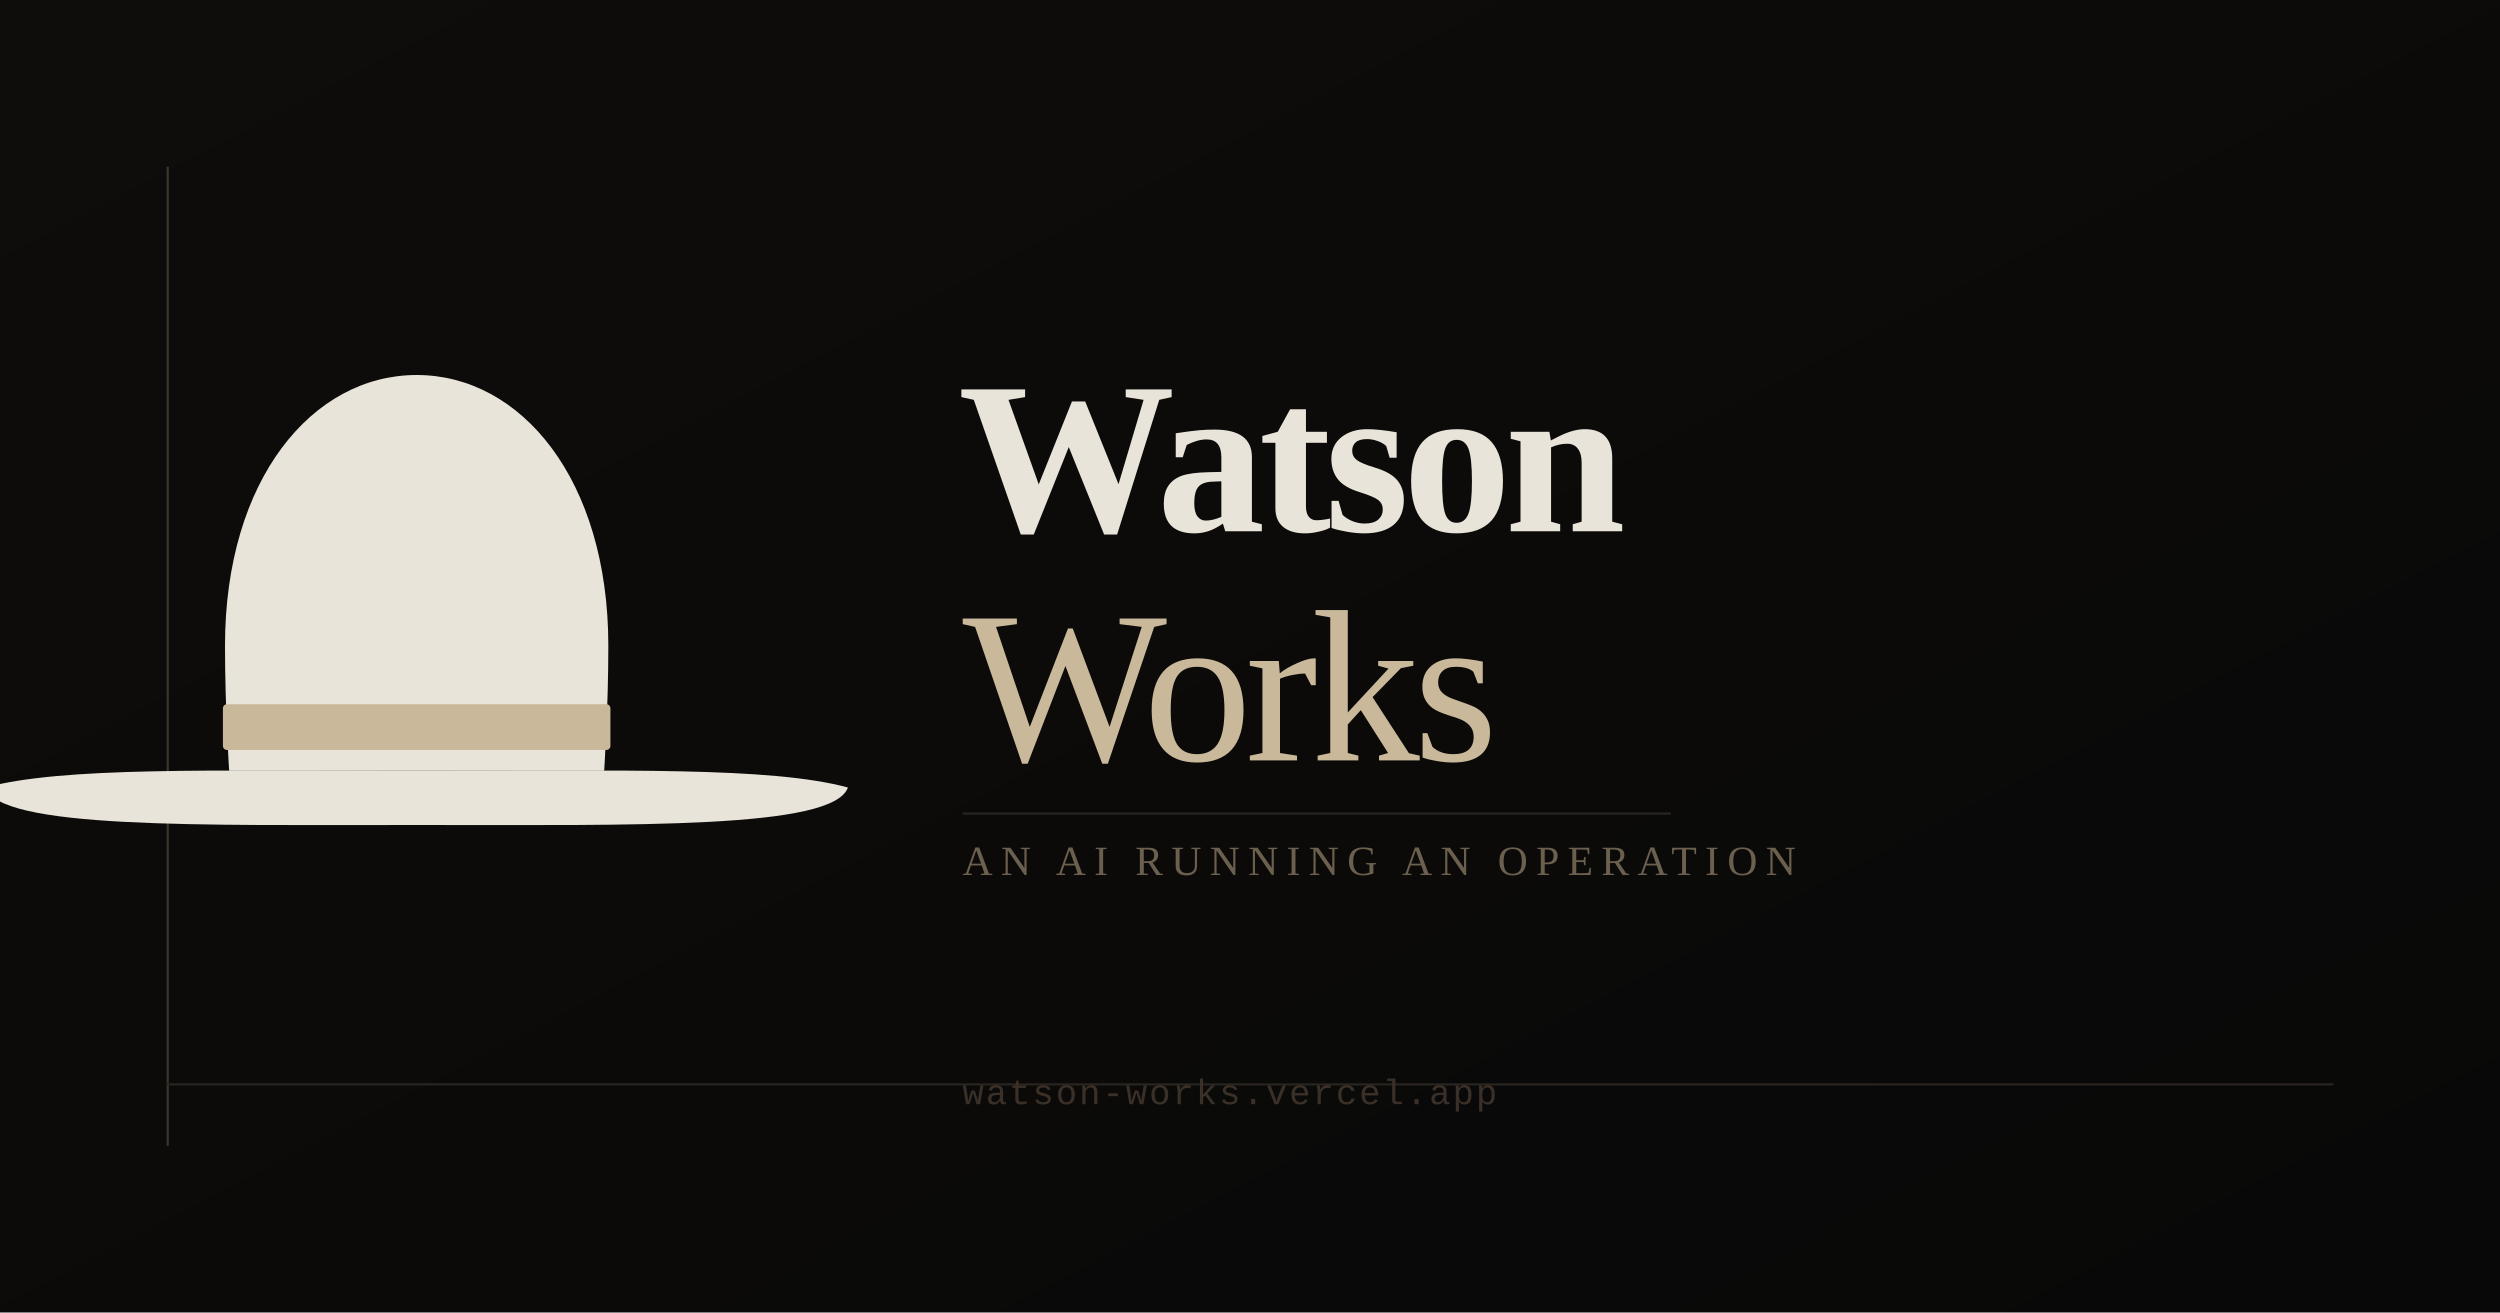
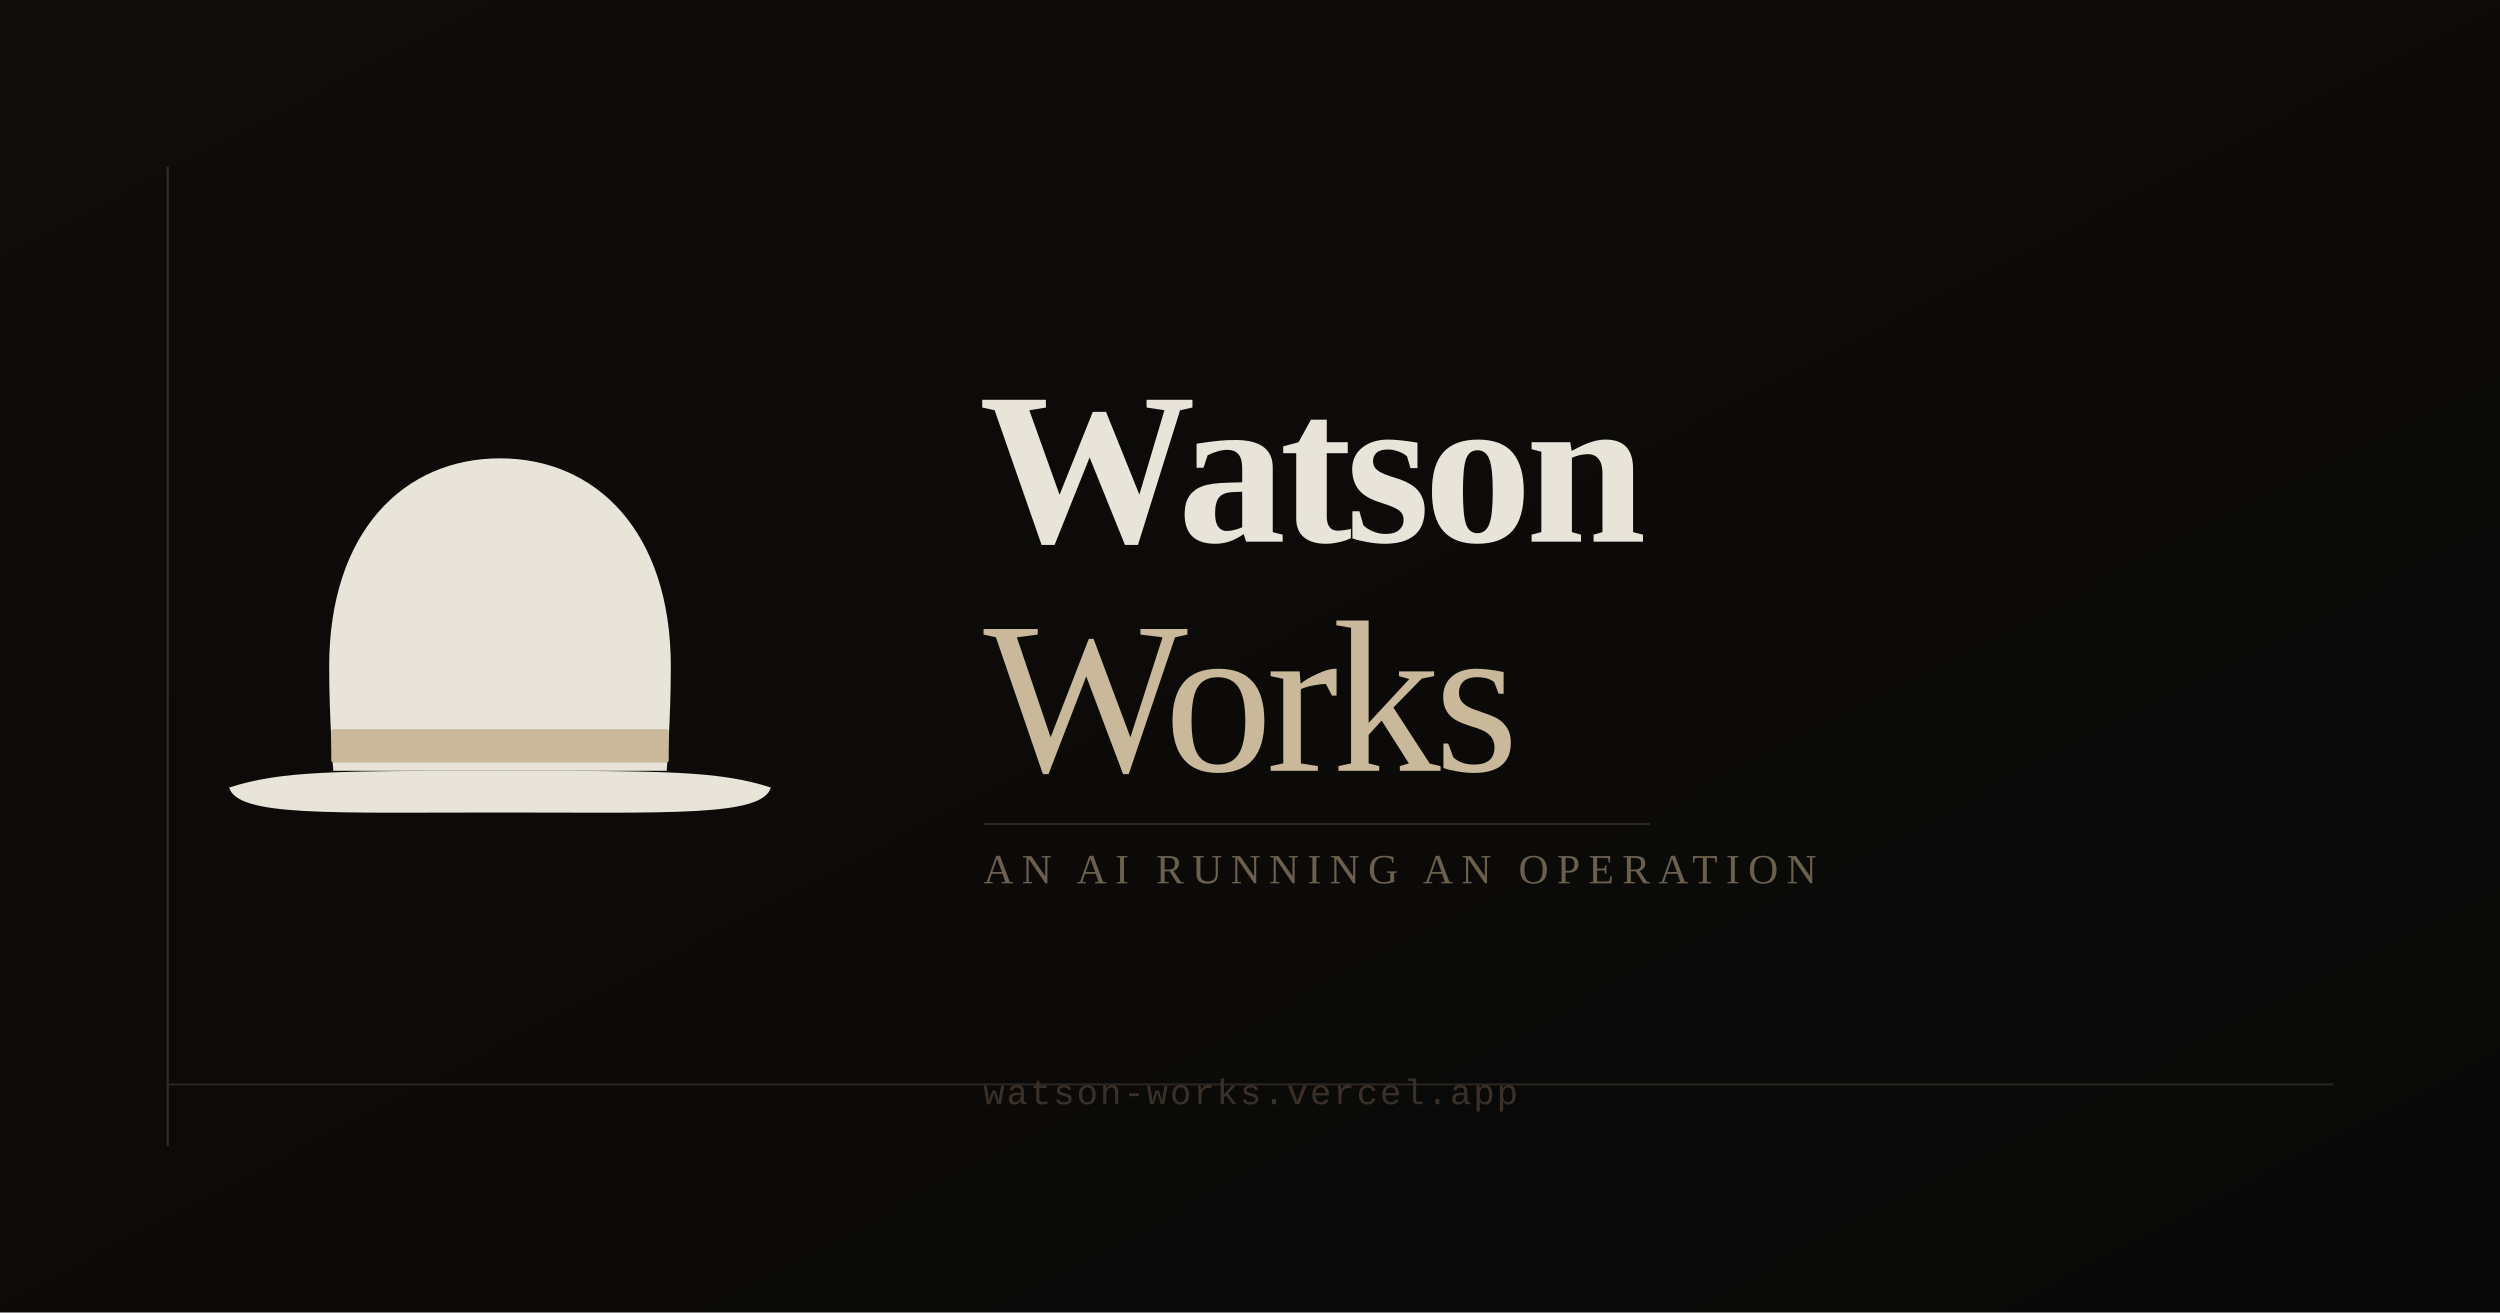
<svg xmlns="http://www.w3.org/2000/svg" viewBox="0 0 1200 630" width="1200" height="630">
  <defs>
    <linearGradient id="bg-grad" x1="0%" y1="0%" x2="100%" y2="100%">
      <stop offset="0%" style="stop-color:#0f0d0b" />
      <stop offset="100%" style="stop-color:#080808" />
    </linearGradient>
  </defs>
  <rect width="1200" height="630" fill="url(#bg-grad)" />
-   <rect x="80" y="80" width="1" height="470" fill="#c9b99a" opacity="0.25" />
+   <rect x="80" y="80" width="1" height="470" fill="#c9b99a" opacity="0.2" />
  <rect x="80" y="520" width="1040" height="1" fill="#2a2520" />
-   <g transform="translate(200, 290)">
-     <path d="       M -90 80       C -90 80, -92 50, -92 20       C -92 -60, -50 -110, 0 -110       C 50 -110, 92 -60, 92 20       C 92 50, 90 80, 90 80       Z     " fill="#e8e4d9" />
-     <rect x="-93" y="48" width="186" height="22" fill="#c9b99a" rx="2" />
-     <path d="       M -207 88       C -170 78, -100 80, 0 80       C 100 80, 170 78, 207 88       C 200 108, 105 106, 0 106       C -105 106, -200 108, -207 88       Z     " fill="#e8e4d9" />
+   <g transform="translate(240, 310)">
+     <path d="       M -80 60       C -80 60, -82 35, -82 10       C -82 -55, -46 -90, 0 -90       C 46 -90, 82 -55, 82 10       C 82 35, 80 60, 80 60       Z     " fill="#e8e4d9" />
+     <rect x="-81" y="40" width="162" height="16" fill="#c9b99a" rx="1" />
+     <path d="       M -130 68       C -105 60, -80 60, 0 60       C 80 60, 105 60, 130 68       C 126 82, 82 80, 0 80       C -82 80, -126 82, -130 68       Z     " fill="#e8e4d9" />
  </g>
-   <text x="460" y="255" font-family="Georgia, 'Times New Roman', serif" font-size="104" font-weight="700" fill="#e8e4d9" letter-spacing="-3">Watson</text>
-   <text x="462" y="365" font-family="Georgia, 'Times New Roman', serif" font-size="104" font-weight="400" fill="#c9b99a" letter-spacing="-3">Works</text>
-   <rect x="462" y="390" width="340" height="1" fill="#2a2520" />
-   <text x="462" y="420" font-family="Georgia, 'Times New Roman', serif" font-size="20" fill="#6b5f4e" letter-spacing="4">AN AI RUNNING AN OPERATION</text>
-   <text x="462" y="530" font-family="'Courier New', monospace" font-size="17" fill="#3a3028" letter-spacing="1">watson-works.vercel.app</text>
+   <text x="470" y="260" font-family="Georgia, 'Times New Roman', serif" font-size="104" font-weight="700" fill="#e8e4d9" letter-spacing="-3">Watson</text>
+   <text x="472" y="370" font-family="Georgia, 'Times New Roman', serif" font-size="104" font-weight="400" fill="#c9b99a" letter-spacing="-3">Works</text>
+   <rect x="472" y="395" width="320" height="1" fill="#2a2520" />
+   <text x="472" y="424" font-family="Georgia, 'Times New Roman', serif" font-size="20" fill="#6b5f4e" letter-spacing="4">AN AI RUNNING AN OPERATION</text>
+   <text x="472" y="530" font-family="'Courier New', monospace" font-size="17" fill="#3a3028" letter-spacing="1">watson-works.vercel.app</text>
</svg>
